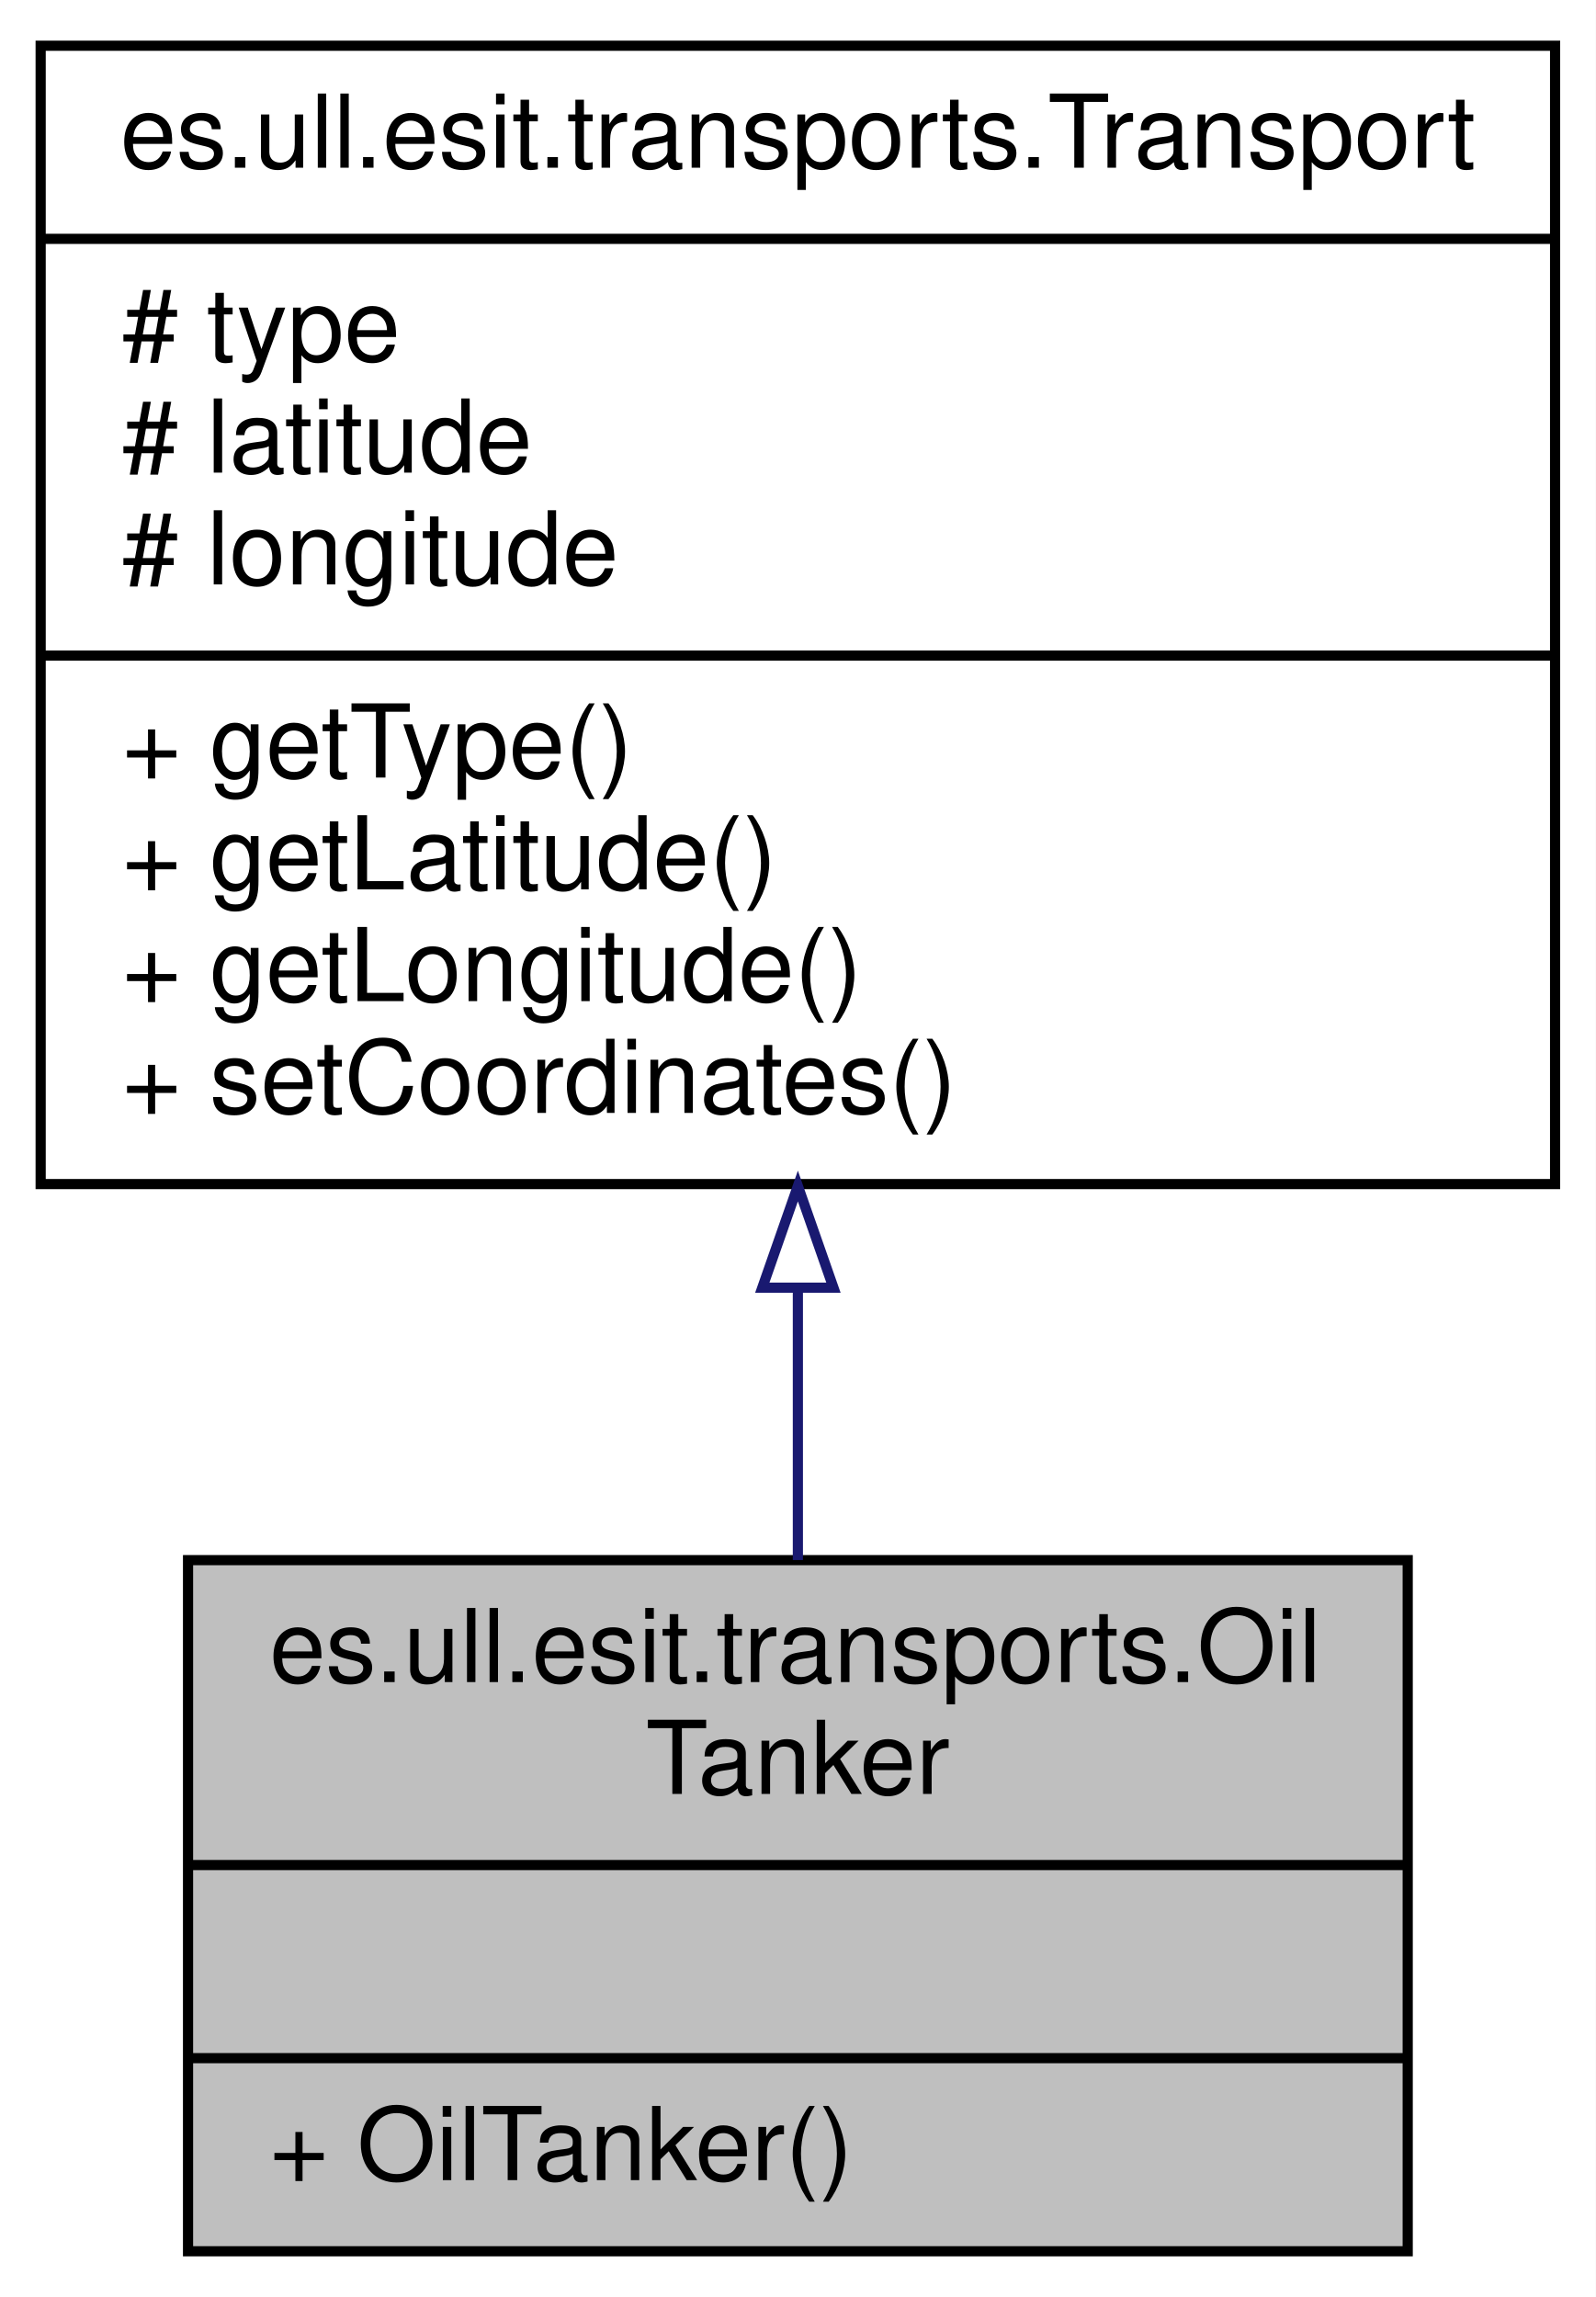
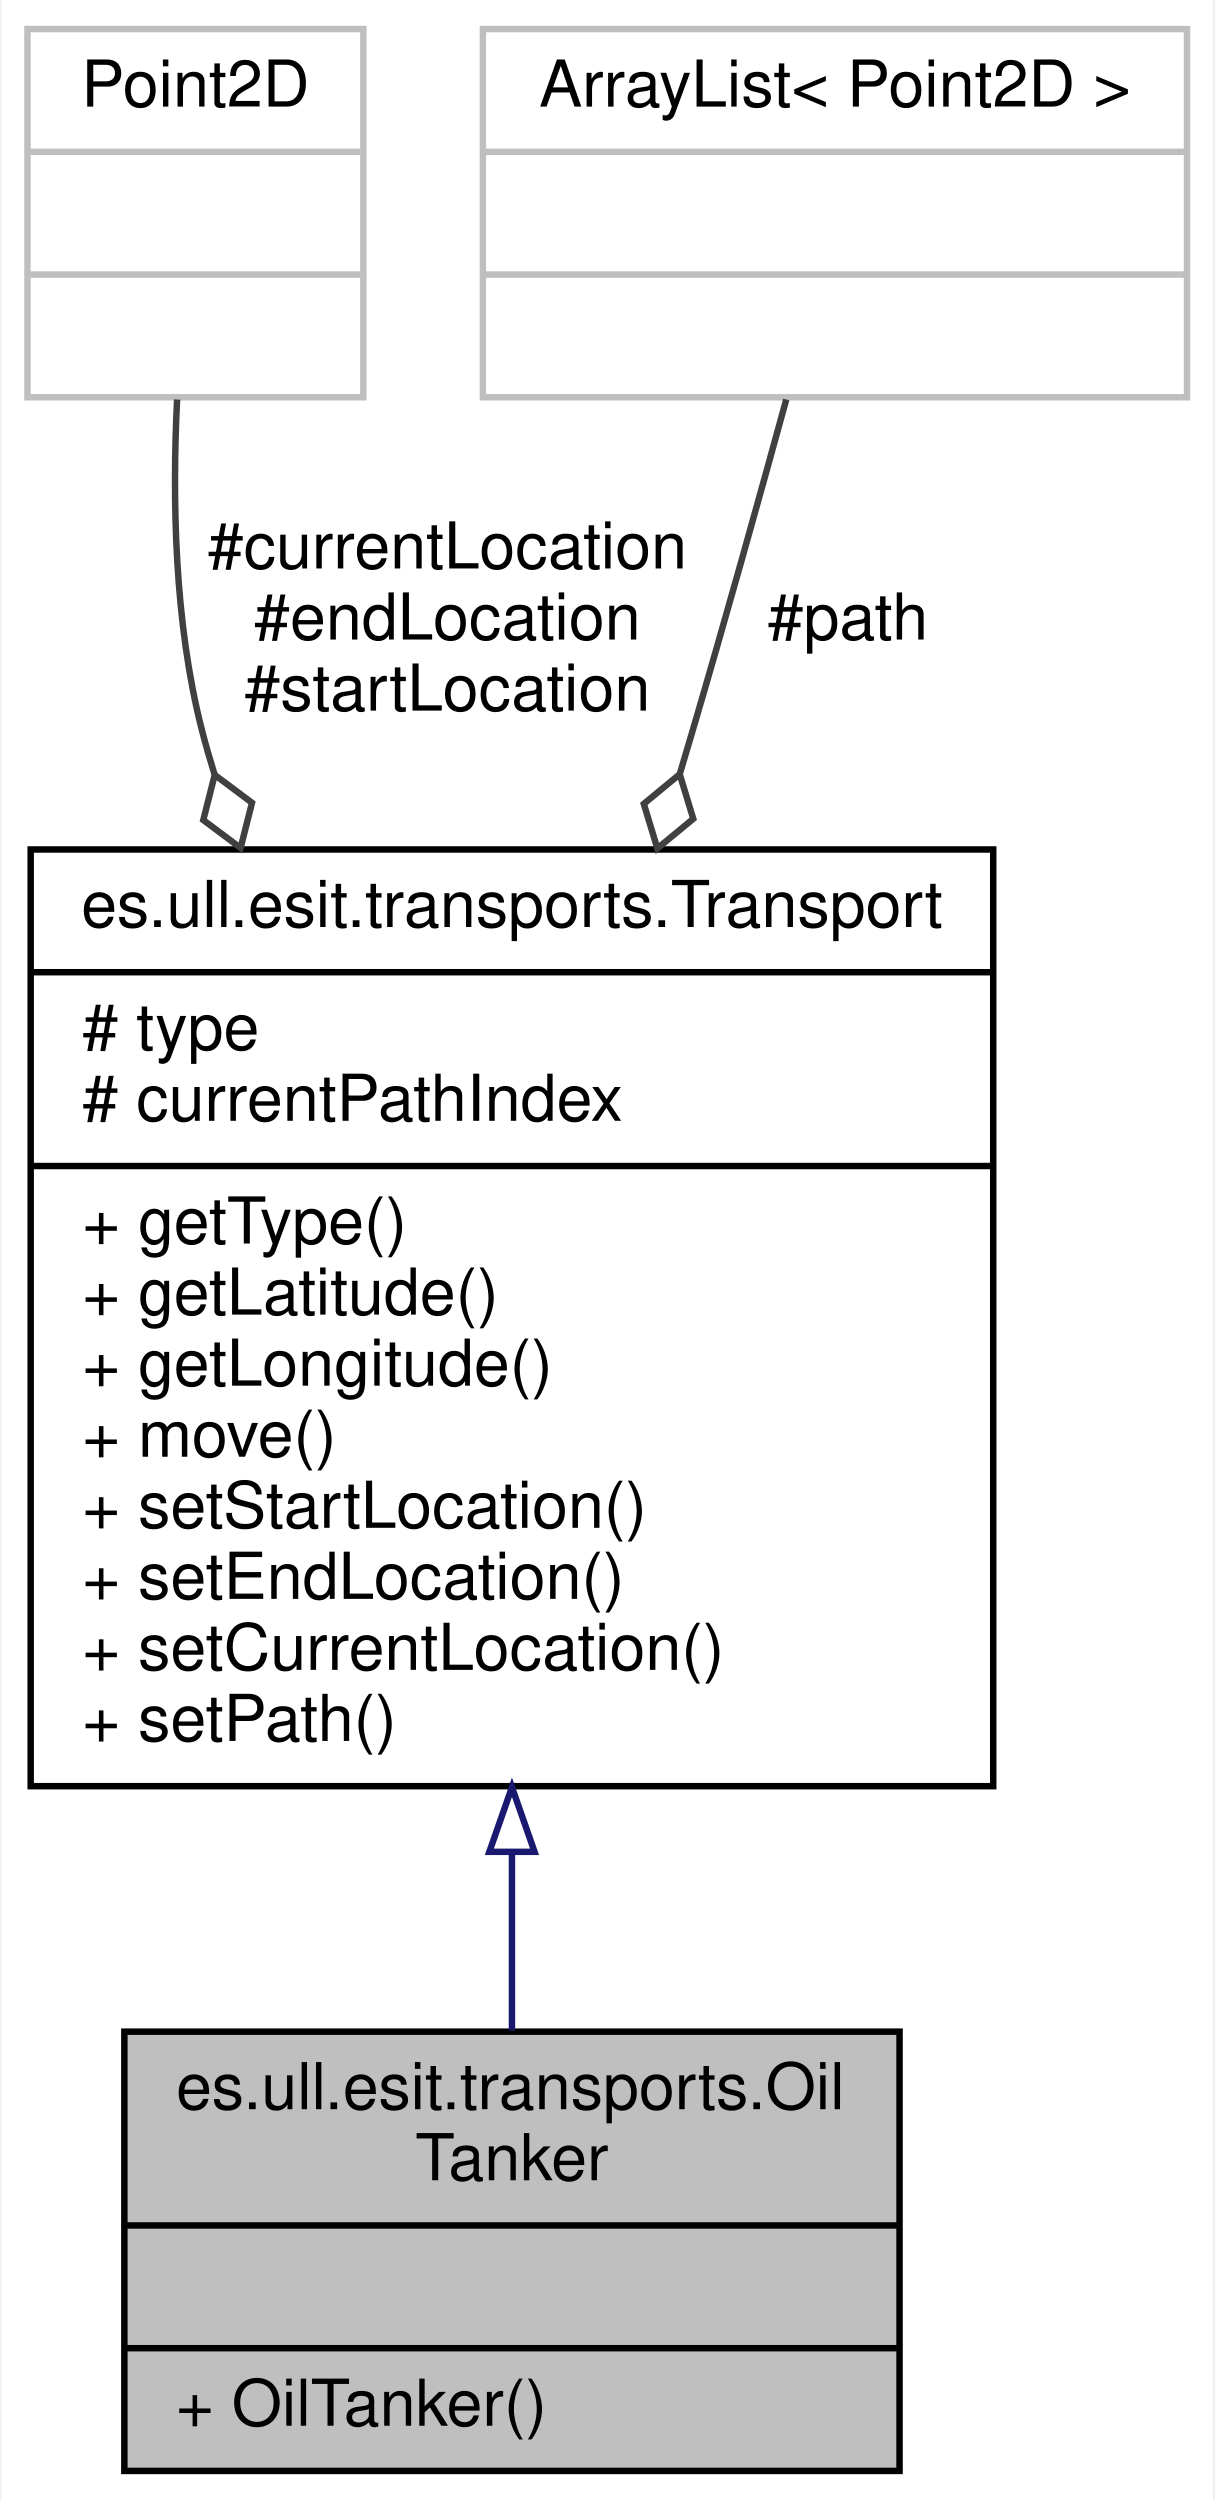
- <svg xmlns="http://www.w3.org/2000/svg" xmlns:xlink="http://www.w3.org/1999/xlink" width="157pt" height="226pt" viewBox="0.00 0.00 157.00 226.00">
-   <g id="graph0" class="graph" transform="scale(1 1) rotate(0) translate(4 222)">
-     <polygon fill="white" stroke="none" points="-4,4 -4,-222 153,-222 153,4 -4,4" />
+ <svg xmlns="http://www.w3.org/2000/svg" xmlns:xlink="http://www.w3.org/1999/xlink" width="188pt" height="387pt" viewBox="0.00 0.00 187.50 387.00">
+   <g id="graph0" class="graph" transform="scale(1 1) rotate(0) translate(4 383)">
+     <polygon fill="white" stroke="none" points="-4,4 -4,-383 183.5,-383 183.5,4 -4,4" />
    <g id="node1" class="node">
-       <polygon fill="#bfbfbf" stroke="black" points="14.5,-0.5 14.5,-68.5 134.5,-68.5 134.5,-0.5 14.5,-0.5" />
-       <text text-anchor="start" x="22.5" y="-56.5" font-family="Helvetica,sans-Serif" font-size="10.00">es.ull.esit.transports.Oil</text>
-       <text text-anchor="middle" x="74.5" y="-45.5" font-family="Helvetica,sans-Serif" font-size="10.00">Tanker</text>
-       <polyline fill="none" stroke="black" points="14.5,-38.5 134.5,-38.5 " />
-       <text text-anchor="middle" x="74.5" y="-26.5" font-family="Helvetica,sans-Serif" font-size="10.00"> </text>
-       <polyline fill="none" stroke="black" points="14.5,-19.5 134.5,-19.5 " />
-       <text text-anchor="start" x="22.5" y="-7.5" font-family="Helvetica,sans-Serif" font-size="10.00">+ OilTanker()</text>
+       <polygon fill="#bfbfbf" stroke="black" points="15,-0.5 15,-68.5 135,-68.5 135,-0.5 15,-0.5" />
+       <text text-anchor="start" x="23" y="-56.5" font-family="Helvetica,sans-Serif" font-size="10.00">es.ull.esit.transports.Oil</text>
+       <text text-anchor="middle" x="75" y="-45.5" font-family="Helvetica,sans-Serif" font-size="10.00">Tanker</text>
+       <polyline fill="none" stroke="black" points="15,-38.5 135,-38.5 " />
+       <text text-anchor="middle" x="75" y="-26.5" font-family="Helvetica,sans-Serif" font-size="10.00"> </text>
+       <polyline fill="none" stroke="black" points="15,-19.5 135,-19.5 " />
+       <text text-anchor="start" x="23" y="-7.5" font-family="Helvetica,sans-Serif" font-size="10.00">+ OilTanker()</text>
    </g>
    <g id="node2" class="node">
      <g id="a_node2">
        <a xlink:href="classes_1_1ull_1_1esit_1_1transports_1_1_transport.html" target="_top" xlink:title="Abstract class to represent a transport. ">
-           <polygon fill="white" stroke="black" points="-1.42109e-14,-105.5 -1.42109e-14,-217.5 149,-217.5 149,-105.5 -1.42109e-14,-105.5" />
-           <text text-anchor="middle" x="74.5" y="-205.5" font-family="Helvetica,sans-Serif" font-size="10.00">es.ull.esit.transports.Transport</text>
-           <polyline fill="none" stroke="black" points="-1.42109e-14,-198.5 149,-198.5 " />
-           <text text-anchor="start" x="8" y="-186.5" font-family="Helvetica,sans-Serif" font-size="10.00"># type</text>
-           <text text-anchor="start" x="8" y="-175.5" font-family="Helvetica,sans-Serif" font-size="10.00"># latitude</text>
-           <text text-anchor="start" x="8" y="-164.5" font-family="Helvetica,sans-Serif" font-size="10.00"># longitude</text>
-           <polyline fill="none" stroke="black" points="-1.42109e-14,-157.5 149,-157.5 " />
-           <text text-anchor="start" x="8" y="-145.5" font-family="Helvetica,sans-Serif" font-size="10.00">+ getType()</text>
-           <text text-anchor="start" x="8" y="-134.5" font-family="Helvetica,sans-Serif" font-size="10.00">+ getLatitude()</text>
-           <text text-anchor="start" x="8" y="-123.5" font-family="Helvetica,sans-Serif" font-size="10.00">+ getLongitude()</text>
-           <text text-anchor="start" x="8" y="-112.5" font-family="Helvetica,sans-Serif" font-size="10.00">+ setCoordinates()</text>
+           <polygon fill="white" stroke="black" points="0.5,-106.5 0.5,-251.5 149.5,-251.5 149.5,-106.5 0.5,-106.5" />
+           <text text-anchor="middle" x="75" y="-239.5" font-family="Helvetica,sans-Serif" font-size="10.00">es.ull.esit.transports.Transport</text>
+           <polyline fill="none" stroke="black" points="0.5,-232.5 149.5,-232.5 " />
+           <text text-anchor="start" x="8.5" y="-220.5" font-family="Helvetica,sans-Serif" font-size="10.00"># type</text>
+           <text text-anchor="start" x="8.5" y="-209.5" font-family="Helvetica,sans-Serif" font-size="10.00"># currentPathIndex</text>
+           <polyline fill="none" stroke="black" points="0.5,-202.5 149.5,-202.5 " />
+           <text text-anchor="start" x="8.5" y="-190.5" font-family="Helvetica,sans-Serif" font-size="10.00">+ getType()</text>
+           <text text-anchor="start" x="8.5" y="-179.5" font-family="Helvetica,sans-Serif" font-size="10.00">+ getLatitude()</text>
+           <text text-anchor="start" x="8.5" y="-168.5" font-family="Helvetica,sans-Serif" font-size="10.00">+ getLongitude()</text>
+           <text text-anchor="start" x="8.5" y="-157.5" font-family="Helvetica,sans-Serif" font-size="10.00">+ move()</text>
+           <text text-anchor="start" x="8.5" y="-146.5" font-family="Helvetica,sans-Serif" font-size="10.00">+ setStartLocation()</text>
+           <text text-anchor="start" x="8.5" y="-135.5" font-family="Helvetica,sans-Serif" font-size="10.00">+ setEndLocation()</text>
+           <text text-anchor="start" x="8.5" y="-124.5" font-family="Helvetica,sans-Serif" font-size="10.00">+ setCurrentLocation()</text>
+           <text text-anchor="start" x="8.5" y="-113.5" font-family="Helvetica,sans-Serif" font-size="10.00">+ setPath()</text>
        </a>
      </g>
    </g>
    <g id="edge1" class="edge">
-       <path fill="none" stroke="midnightblue" d="M74.5,-95.257C74.5,-85.987 74.5,-76.797 74.5,-68.506" />
-       <polygon fill="none" stroke="midnightblue" points="71,-95.309 74.5,-105.309 78,-95.309 71,-95.309" />
+       <path fill="none" stroke="midnightblue" d="M75,-96.182C75,-86.505 75,-77.094 75,-68.684" />
+       <polygon fill="none" stroke="midnightblue" points="71.5,-96.332 75,-106.333 78.5,-96.333 71.5,-96.332" />
+     </g>
+     <g id="node3" class="node">
+       <polygon fill="white" stroke="#bfbfbf" points="0,-321.5 0,-378.5 52,-378.5 52,-321.5 0,-321.5" />
+       <text text-anchor="middle" x="26" y="-366.5" font-family="Helvetica,sans-Serif" font-size="10.00">Point2D</text>
+       <polyline fill="none" stroke="#bfbfbf" points="0,-359.5 52,-359.5 " />
+       <text text-anchor="middle" x="26" y="-347.5" font-family="Helvetica,sans-Serif" font-size="10.00"> </text>
+       <polyline fill="none" stroke="#bfbfbf" points="0,-340.5 52,-340.5 " />
+       <text text-anchor="middle" x="26" y="-328.5" font-family="Helvetica,sans-Serif" font-size="10.00"> </text>
+     </g>
+     <g id="edge2" class="edge">
+       <path fill="none" stroke="#404040" d="M23.168,-321.157C22.398,-305.831 22.736,-286.607 27,-270 27.586,-267.717 28.241,-265.427 28.956,-263.139" />
+       <polygon fill="none" stroke="#404040" points="28.988,-263.048 27.22,-256.057 32.992,-251.736 34.761,-258.727 28.988,-263.048" />
+       <text text-anchor="middle" x="65" y="-295" font-family="Helvetica,sans-Serif" font-size="10.00"> #currentLocation</text>
+       <text text-anchor="middle" x="65" y="-284" font-family="Helvetica,sans-Serif" font-size="10.00">#endLocation</text>
+       <text text-anchor="middle" x="65" y="-273" font-family="Helvetica,sans-Serif" font-size="10.00">#startLocation</text>
+     </g>
+     <g id="node4" class="node">
+       <polygon fill="white" stroke="#bfbfbf" points="70.5,-321.5 70.5,-378.5 179.5,-378.5 179.5,-321.5 70.5,-321.5" />
+       <text text-anchor="middle" x="125" y="-366.5" font-family="Helvetica,sans-Serif" font-size="10.00">ArrayList&lt; Point2D &gt;</text>
+       <polyline fill="none" stroke="#bfbfbf" points="70.5,-359.5 179.5,-359.5 " />
+       <text text-anchor="middle" x="125" y="-347.5" font-family="Helvetica,sans-Serif" font-size="10.00"> </text>
+       <polyline fill="none" stroke="#bfbfbf" points="70.5,-340.5 179.5,-340.5 " />
+       <text text-anchor="middle" x="125" y="-328.5" font-family="Helvetica,sans-Serif" font-size="10.00"> </text>
+     </g>
+     <g id="edge3" class="edge">
+       <path fill="none" stroke="#404040" d="M117.465,-321.156C113.308,-305.998 107.991,-286.934 103,-270 102.341,-267.763 101.668,-265.497 100.986,-263.211" />
+       <polygon fill="none" stroke="#404040" points="100.969,-263.154 95.408,-258.563 97.508,-251.664 103.068,-256.255 100.969,-263.154" />
+       <text text-anchor="middle" x="127" y="-284" font-family="Helvetica,sans-Serif" font-size="10.00"> #path</text>
    </g>
  </g>
</svg>
